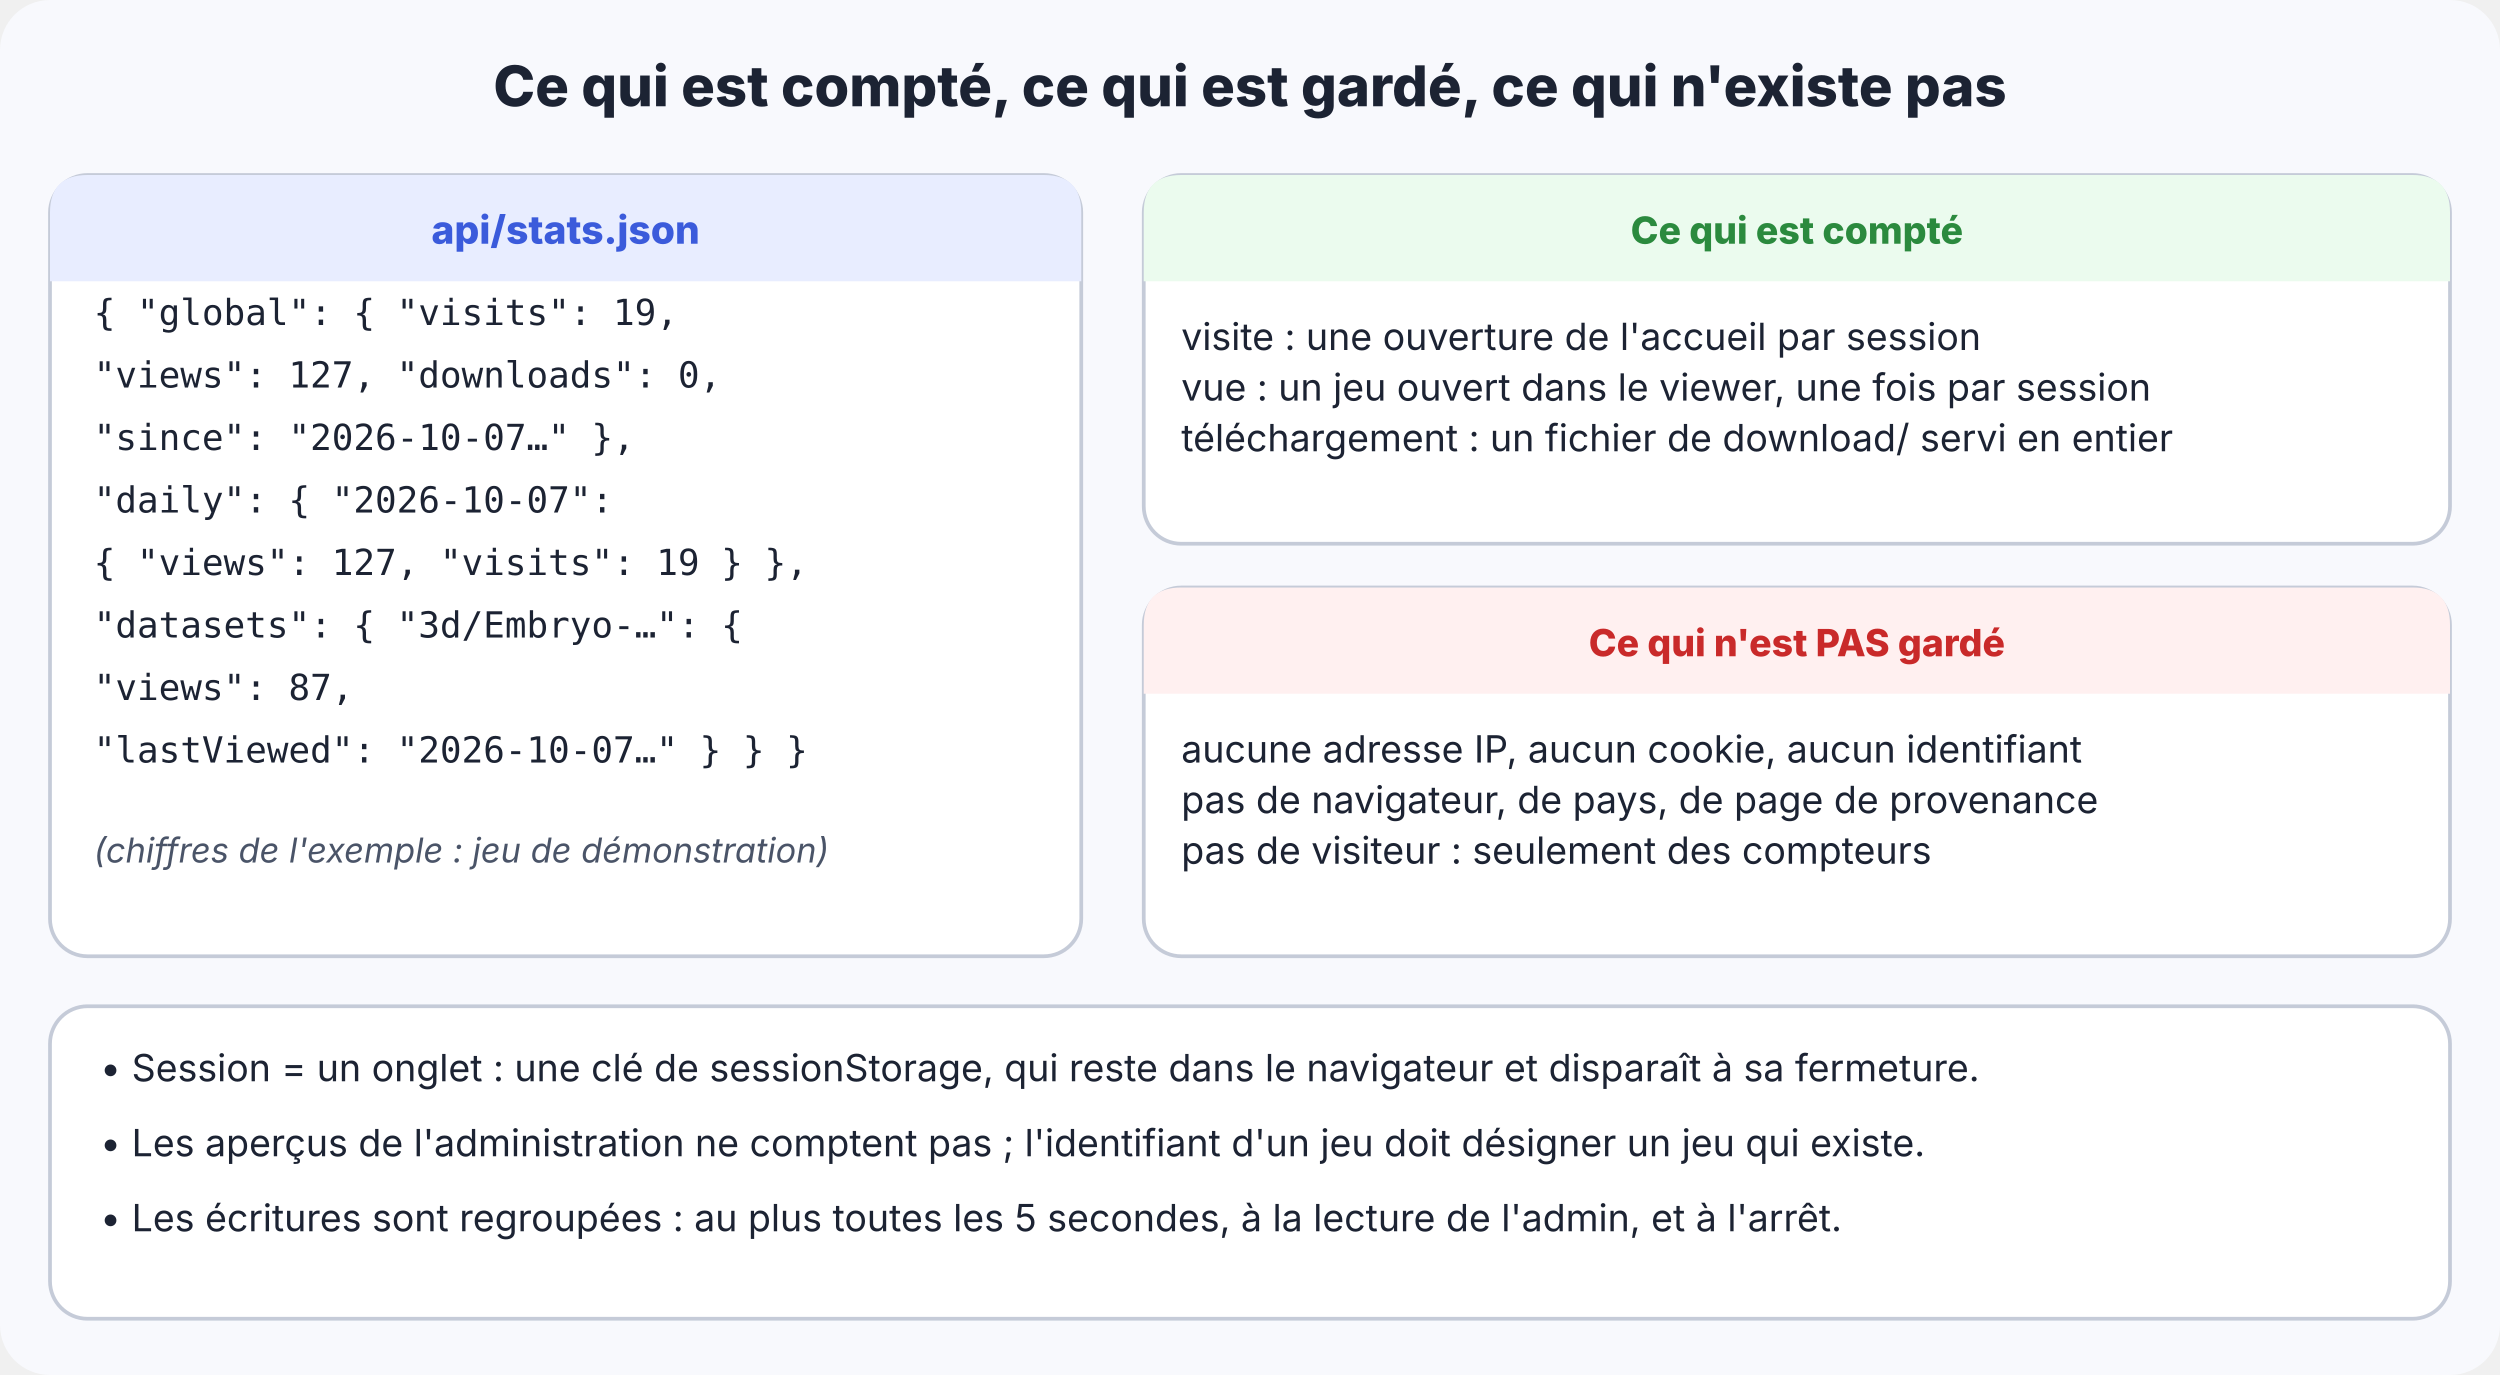
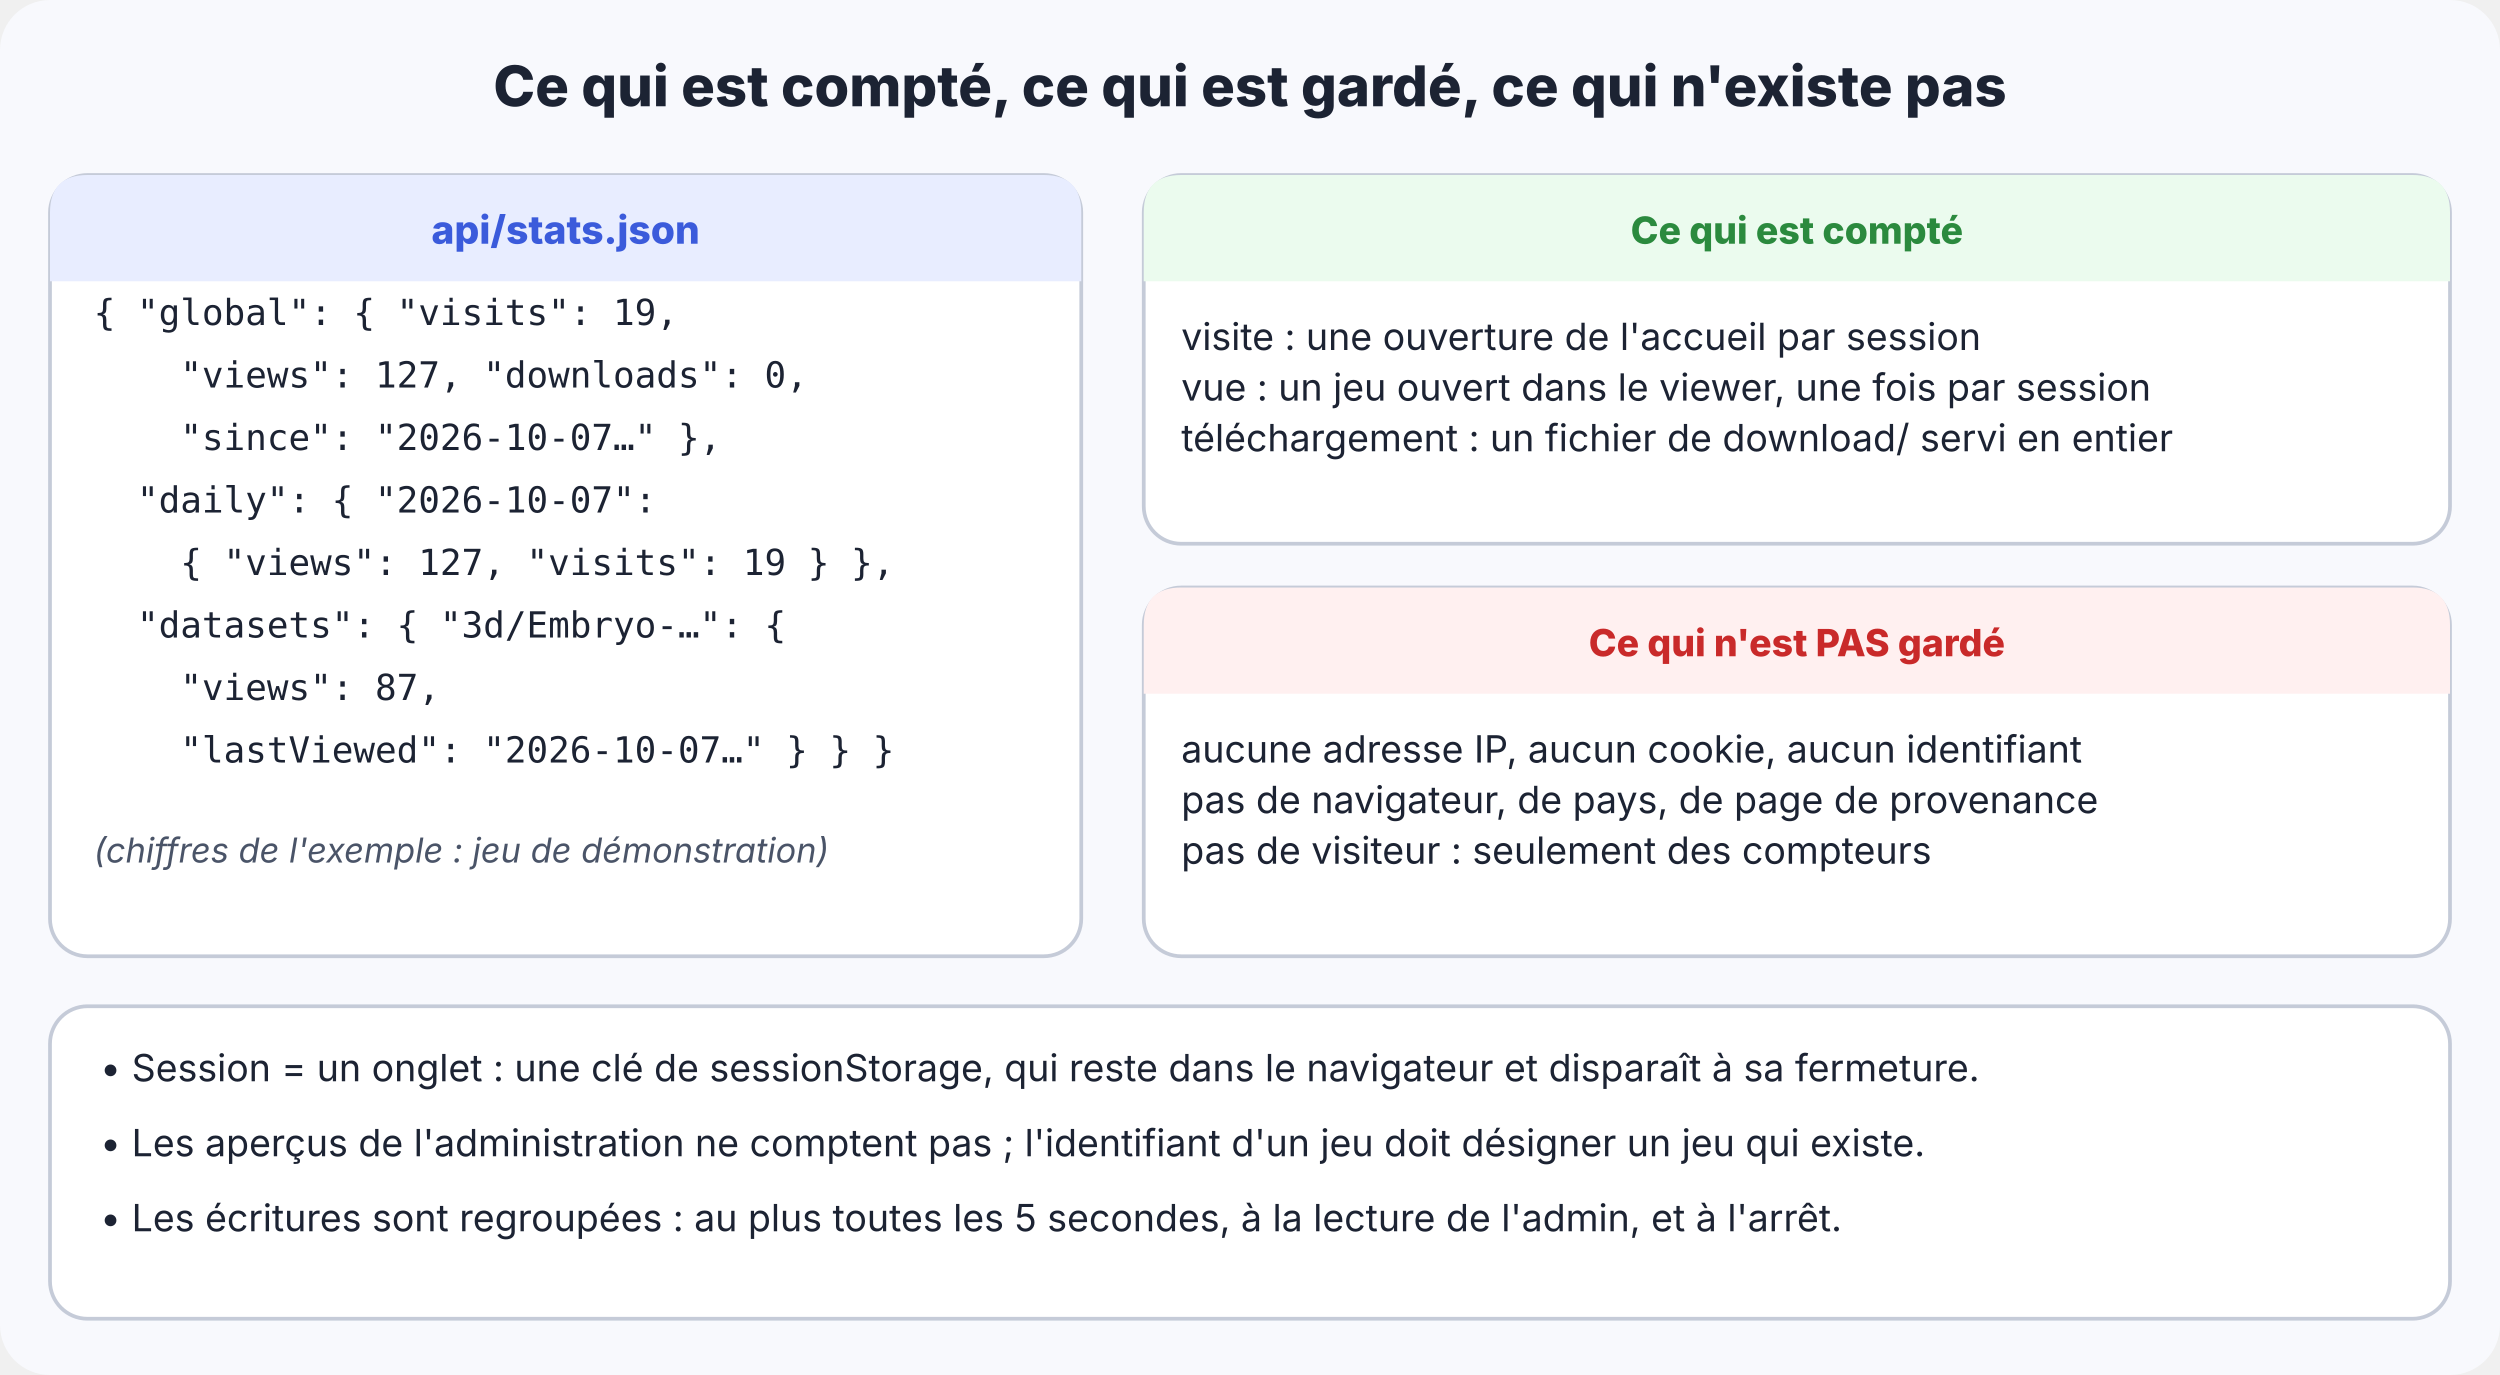
<svg xmlns="http://www.w3.org/2000/svg" viewBox="0 0 800 440" font-family="Inter, sans-serif">
  <defs>
    <marker id="arr" viewBox="0 0 10 10" refX="9" refY="5" markerWidth="7" markerHeight="7" orient="auto">
      <path d="M0,0 L10,5 L0,10 z" fill="#4a5468" />
    </marker>
  </defs>
  <rect width="800" height="440" rx="16" fill="#f8f9fd" />
-   <text x="400" y="34" font-family="Inter, sans-serif" font-size="18" font-weight="800" fill="#1c2333" text-anchor="middle">Ce qui est compté, ce qui est gardé, ce qui n'existe pas</text>
+   <text x="400" y="34" font-family="Inter, sans-serif" font-size="18" font-weight="800" fill="#1c2333" text-anchor="middle" xml:space="preserve">Ce qui est compté, ce qui est gardé, ce qui n'existe pas</text>
  <rect x="16" y="56" width="330" height="250" rx="12" fill="#fff" stroke="#c5cbd8" stroke-width="1.2" />
  <path d="M16,90 L16,68 Q16,56 28,56 L334,56 Q346,56 346,68 L346,90 Z" fill="#e8edff" />
-   <text x="181.0" y="78" font-family="Inter, sans-serif" font-size="12.5" font-weight="800" fill="#3b5bdb" text-anchor="middle">api/stats.json</text>
-   <text x="30" y="104" font-family="JetBrains Mono, Consolas, monospace" font-size="11.5" font-weight="400" fill="#1c2333" text-anchor="start">{ "global": { "visits": 19,</text>
-   <text x="30" y="124" font-family="JetBrains Mono, Consolas, monospace" font-size="11.5" font-weight="400" fill="#1c2333" text-anchor="start">    "views": 127, "downloads": 0,</text>
-   <text x="30" y="144" font-family="JetBrains Mono, Consolas, monospace" font-size="11.5" font-weight="400" fill="#1c2333" text-anchor="start">    "since": "2026-10-07…" },</text>
-   <text x="30" y="164" font-family="JetBrains Mono, Consolas, monospace" font-size="11.5" font-weight="400" fill="#1c2333" text-anchor="start">  "daily": { "2026-10-07":</text>
-   <text x="30" y="184" font-family="JetBrains Mono, Consolas, monospace" font-size="11.5" font-weight="400" fill="#1c2333" text-anchor="start">    { "views": 127, "visits": 19 } },</text>
-   <text x="30" y="204" font-family="JetBrains Mono, Consolas, monospace" font-size="11.5" font-weight="400" fill="#1c2333" text-anchor="start">  "datasets": { "3d/Embryo-…": {</text>
-   <text x="30" y="224" font-family="JetBrains Mono, Consolas, monospace" font-size="11.5" font-weight="400" fill="#1c2333" text-anchor="start">    "views": 87,</text>
-   <text x="30" y="244" font-family="JetBrains Mono, Consolas, monospace" font-size="11.5" font-weight="400" fill="#1c2333" text-anchor="start">    "lastViewed": "2026-10-07…" } } }</text>
-   <text x="30" y="276" font-family="Inter, sans-serif" font-size="11" font-weight="400" fill="#4a5468" text-anchor="start" font-style="italic">(chiffres de l'exemple : jeu de démonstration)</text>
+   <text x="181.0" y="78" font-family="Inter, sans-serif" font-size="12.5" font-weight="800" fill="#3b5bdb" text-anchor="middle" xml:space="preserve">api/stats.json</text>
+   <text x="30" y="104" font-family="JetBrains Mono, Consolas, monospace" font-size="11.5" font-weight="400" fill="#1c2333" text-anchor="start" xml:space="preserve">{ "global": { "visits": 19,</text>
+   <text x="30" y="124" font-family="JetBrains Mono, Consolas, monospace" font-size="11.5" font-weight="400" fill="#1c2333" text-anchor="start" xml:space="preserve">    "views": 127, "downloads": 0,</text>
+   <text x="30" y="144" font-family="JetBrains Mono, Consolas, monospace" font-size="11.5" font-weight="400" fill="#1c2333" text-anchor="start" xml:space="preserve">    "since": "2026-10-07…" },</text>
+   <text x="30" y="164" font-family="JetBrains Mono, Consolas, monospace" font-size="11.5" font-weight="400" fill="#1c2333" text-anchor="start" xml:space="preserve">  "daily": { "2026-10-07":</text>
+   <text x="30" y="184" font-family="JetBrains Mono, Consolas, monospace" font-size="11.5" font-weight="400" fill="#1c2333" text-anchor="start" xml:space="preserve">    { "views": 127, "visits": 19 } },</text>
+   <text x="30" y="204" font-family="JetBrains Mono, Consolas, monospace" font-size="11.5" font-weight="400" fill="#1c2333" text-anchor="start" xml:space="preserve">  "datasets": { "3d/Embryo-…": {</text>
+   <text x="30" y="224" font-family="JetBrains Mono, Consolas, monospace" font-size="11.5" font-weight="400" fill="#1c2333" text-anchor="start" xml:space="preserve">    "views": 87,</text>
+   <text x="30" y="244" font-family="JetBrains Mono, Consolas, monospace" font-size="11.5" font-weight="400" fill="#1c2333" text-anchor="start" xml:space="preserve">    "lastViewed": "2026-10-07…" } } }</text>
+   <text x="30" y="276" font-family="Inter, sans-serif" font-size="11" font-weight="400" fill="#4a5468" text-anchor="start" font-style="italic" xml:space="preserve">(chiffres de l'exemple : jeu de démonstration)</text>
  <rect x="366" y="56" width="418" height="118" rx="12" fill="#fff" stroke="#c5cbd8" stroke-width="1.2" />
  <path d="M366,90 L366,68 Q366,56 378,56 L772,56 Q784,56 784,68 L784,90 Z" fill="#ebfbee" />
-   <text x="575.0" y="78" font-family="Inter, sans-serif" font-size="12" font-weight="800" fill="#2b8a3e" text-anchor="middle">Ce qui est compté</text>
-   <text x="378" y="112.0" font-family="Inter, sans-serif" font-size="12" font-weight="400" fill="#1c2333" text-anchor="start">visite : une ouverture de l'accueil par session</text>
-   <text x="378" y="128.2" font-family="Inter, sans-serif" font-size="12" font-weight="400" fill="#1c2333" text-anchor="start">vue : un jeu ouvert dans le viewer, une fois par session</text>
-   <text x="378" y="144.4" font-family="Inter, sans-serif" font-size="12" font-weight="400" fill="#1c2333" text-anchor="start">téléchargement : un fichier de download/ servi en entier</text>
+   <text x="575.0" y="78" font-family="Inter, sans-serif" font-size="12" font-weight="800" fill="#2b8a3e" text-anchor="middle" xml:space="preserve">Ce qui est compté</text>
+   <text x="378" y="112.0" font-family="Inter, sans-serif" font-size="12" font-weight="400" fill="#1c2333" text-anchor="start" xml:space="preserve">visite : une ouverture de l'accueil par session</text>
+   <text x="378" y="128.2" font-family="Inter, sans-serif" font-size="12" font-weight="400" fill="#1c2333" text-anchor="start" xml:space="preserve">vue : un jeu ouvert dans le viewer, une fois par session</text>
+   <text x="378" y="144.4" font-family="Inter, sans-serif" font-size="12" font-weight="400" fill="#1c2333" text-anchor="start" xml:space="preserve">téléchargement : un fichier de download/ servi en entier</text>
  <rect x="366" y="188" width="418" height="118" rx="12" fill="#fff" stroke="#c5cbd8" stroke-width="1.2" />
  <path d="M366,222 L366,200 Q366,188 378,188 L772,188 Q784,188 784,200 L784,222 Z" fill="#fff0f0" />
-   <text x="575.0" y="210" font-family="Inter, sans-serif" font-size="12" font-weight="800" fill="#c92a2a" text-anchor="middle">Ce qui n'est PAS gardé</text>
-   <text x="378" y="244.0" font-family="Inter, sans-serif" font-size="12" font-weight="400" fill="#1c2333" text-anchor="start">aucune adresse IP, aucun cookie, aucun identifiant</text>
-   <text x="378" y="260.2" font-family="Inter, sans-serif" font-size="12" font-weight="400" fill="#1c2333" text-anchor="start">pas de navigateur, de pays, de page de provenance</text>
-   <text x="378" y="276.4" font-family="Inter, sans-serif" font-size="12" font-weight="400" fill="#1c2333" text-anchor="start">pas de visiteur : seulement des compteurs</text>
+   <text x="575.0" y="210" font-family="Inter, sans-serif" font-size="12" font-weight="800" fill="#c92a2a" text-anchor="middle" xml:space="preserve">Ce qui n'est PAS gardé</text>
+   <text x="378" y="244.0" font-family="Inter, sans-serif" font-size="12" font-weight="400" fill="#1c2333" text-anchor="start" xml:space="preserve">aucune adresse IP, aucun cookie, aucun identifiant</text>
+   <text x="378" y="260.2" font-family="Inter, sans-serif" font-size="12" font-weight="400" fill="#1c2333" text-anchor="start" xml:space="preserve">pas de navigateur, de pays, de page de provenance</text>
+   <text x="378" y="276.4" font-family="Inter, sans-serif" font-size="12" font-weight="400" fill="#1c2333" text-anchor="start" xml:space="preserve">pas de visiteur : seulement des compteurs</text>
  <rect x="16" y="322" width="768" height="100" rx="12" fill="#fff" stroke="#c5cbd8" stroke-width="1.2" />
-   <text x="32" y="346" font-family="Inter, sans-serif" font-size="12" font-weight="400" fill="#1c2333" text-anchor="start">• Session = un onglet : une clé de sessionStorage, qui reste dans le navigateur et disparaît à sa fermeture.</text>
-   <text x="32" y="370" font-family="Inter, sans-serif" font-size="12" font-weight="400" fill="#1c2333" text-anchor="start">• Les aperçus de l'administration ne comptent pas ; l'identifiant d'un jeu doit désigner un jeu qui existe.</text>
-   <text x="32" y="394" font-family="Inter, sans-serif" font-size="12" font-weight="400" fill="#1c2333" text-anchor="start">• Les écritures sont regroupées : au plus toutes les 5 secondes, à la lecture de l'admin, et à l'arrêt.</text>
+   <text x="32" y="346" font-family="Inter, sans-serif" font-size="12" font-weight="400" fill="#1c2333" text-anchor="start" xml:space="preserve">• Session = un onglet : une clé de sessionStorage, qui reste dans le navigateur et disparaît à sa fermeture.</text>
+   <text x="32" y="370" font-family="Inter, sans-serif" font-size="12" font-weight="400" fill="#1c2333" text-anchor="start" xml:space="preserve">• Les aperçus de l'administration ne comptent pas ; l'identifiant d'un jeu doit désigner un jeu qui existe.</text>
+   <text x="32" y="394" font-family="Inter, sans-serif" font-size="12" font-weight="400" fill="#1c2333" text-anchor="start" xml:space="preserve">• Les écritures sont regroupées : au plus toutes les 5 secondes, à la lecture de l'admin, et à l'arrêt.</text>
</svg>
